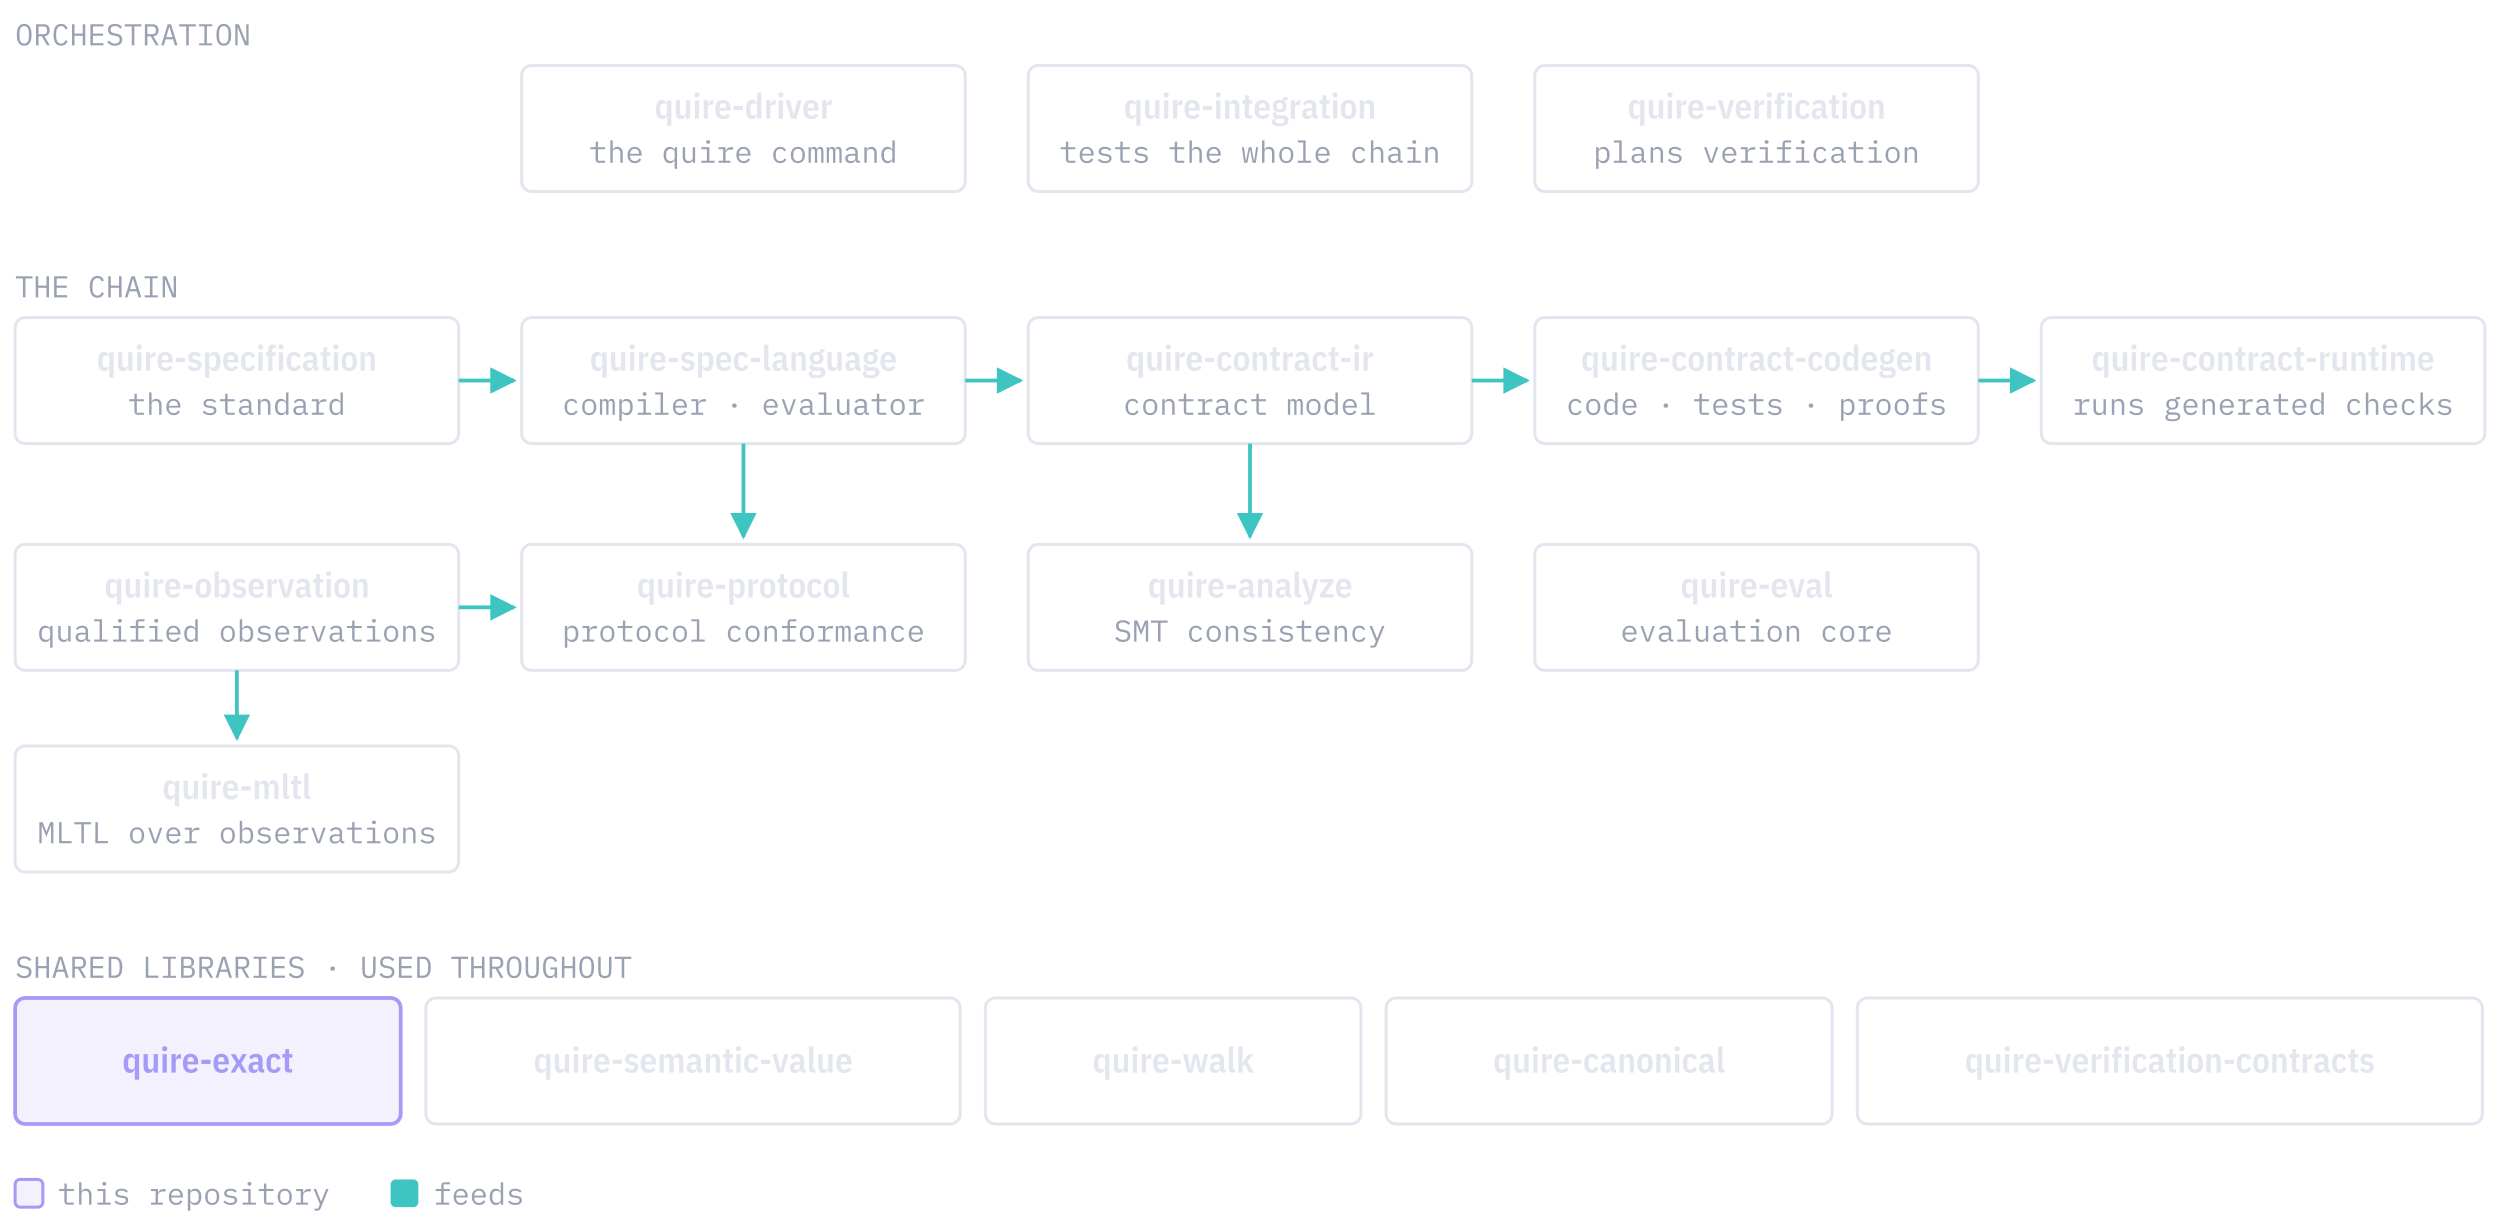
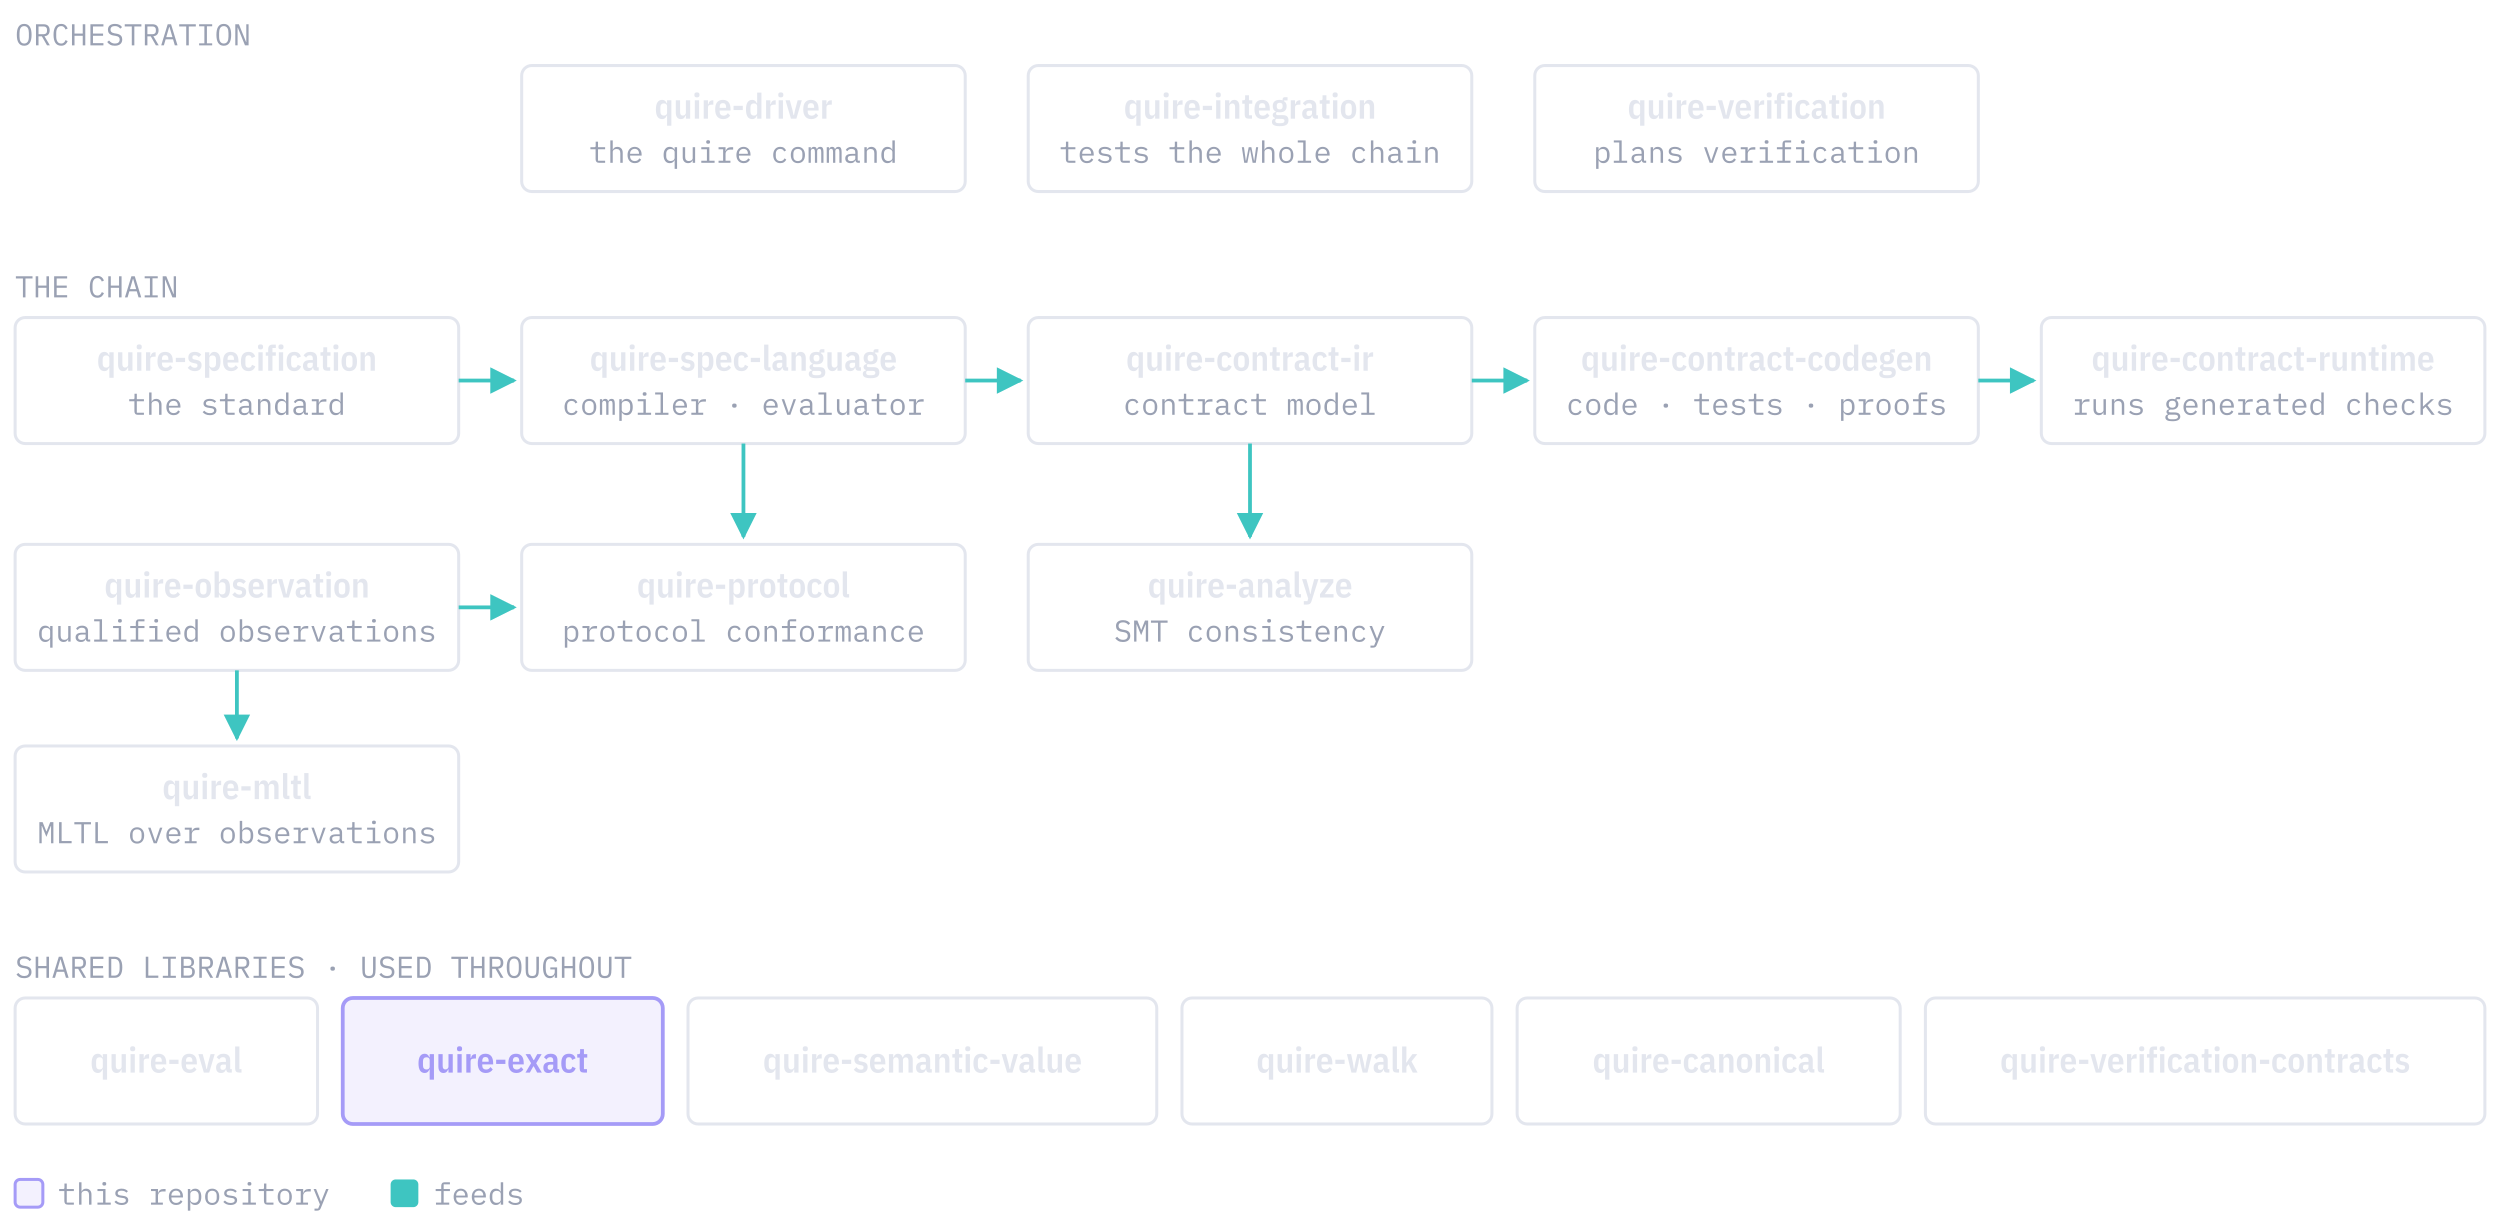
- <svg xmlns="http://www.w3.org/2000/svg" width="992" height="488" viewBox="-6 -6 992 488" role="img" aria-label="The Quire repositories. The main chain runs from the standard, quire-specification, to the compiler, quire-spec-language, then quire-contract-ir, quire-contract-codegen and quire-contract-runtime. quire-spec-language also feeds quire-protocol, and quire-contract-ir feeds quire-analyze. quire-observation feeds quire-protocol and quire-mltl. quire-eval is the evaluation core. Above the chain, quire-driver runs it, quire-integration tests it and quire-verification plans verification. Below it, shared libraries used throughout: quire-exact, quire-semantic-value, quire-walk, quire-canonical and quire-verification-contracts.">
+ <svg xmlns="http://www.w3.org/2000/svg" width="992" height="488" viewBox="-6 -6 992 488" role="img" aria-label="The Quire repositories. The main chain runs from the standard, quire-specification, to the compiler, quire-spec-language, then quire-contract-ir, quire-contract-codegen and quire-contract-runtime. quire-spec-language also feeds quire-protocol, and quire-contract-ir feeds quire-analyze. quire-observation feeds quire-protocol and quire-mltl. Above the chain, quire-driver runs it, quire-integration tests it and quire-verification plans verification. Below it, shared libraries used throughout: quire-eval, quire-exact, quire-semantic-value, quire-walk, quire-canonical and quire-verification-contracts.">
  <defs>
    <path id="mono_A" d="M481 0 422 199H177L118 0H31L245 698H356L570 0ZM304 609H295L197 272H402Z" />
    <path id="mono_B" d="M88 698H325Q415 698 466 649Q517 600 517 518Q517 455 486 419Q456 383 408 368V365Q467 351 505 312Q543 274 543 201Q543 159 529 122Q515 85 490 58Q464 31 430 16Q395 0 355 0H88ZM330 73Q388 73 421 99Q454 125 454 179V220Q454 273 421 300Q388 326 330 326H172V73ZM316 395Q369 395 399 418Q429 442 429 490V529Q429 577 399 601Q369 625 316 625H172V395Z" />
    <path id="mono_C" d="M323 -12Q195 -12 132 81Q70 174 70 349Q70 524 132 617Q195 710 323 710Q371 710 406 697Q441 684 466 662Q491 640 508 612Q525 585 538 557L466 524Q457 547 445 568Q433 588 416 604Q400 619 378 628Q355 637 323 637Q240 637 200 574Q159 511 159 406V292Q159 187 200 124Q240 61 323 61Q355 61 378 70Q400 79 416 94Q433 110 445 130Q457 151 466 174L538 141Q525 112 508 85Q491 58 466 36Q441 14 406 1Q371 -12 323 -12Z" />
    <path id="mono_D" d="M95 698H290Q418 698 481 610Q544 522 544 349Q544 176 481 88Q418 0 290 0H95ZM286 73Q370 73 412 131Q455 189 455 295V403Q455 509 412 567Q370 625 286 625H179V73Z" />
    <path id="mono_E" d="M90 0V698H520V625H174V390H508V317H174V73H520V0Z" />
    <path id="mono_G" d="M444 93H439Q430 73 418 54Q406 35 388 20Q369 6 343 -3Q317 -12 281 -12Q167 -12 112 80Q56 172 56 344Q56 524 117 617Q178 710 305 710Q354 710 390 697Q426 684 452 662Q477 640 494 612Q511 585 522 557L450 524Q441 547 430 568Q418 588 402 604Q385 619 362 628Q339 637 308 637Q224 637 184 574Q145 511 145 406V298Q145 245 153 202Q161 158 180 126Q198 94 228 76Q257 59 300 59Q368 59 406 100Q444 141 444 206V278H297V345H522V0H444Z" />
    <path id="mono_H" d="M436 317H164V0H80V698H164V390H436V698H520V0H436Z" />
    <path id="mono_I" d="M84 0V67H258V631H84V698H516V631H342V67H516V0Z" />
    <path id="mono_L" d="M120 0V698H204V73H535V0Z" />
    <path id="mono_M" d="M455 350V571H447L300 212L153 571H145V350V0H68V698H176L299 390H305L428 698H532V0H455Z" />
    <path id="mono_N" d="M163 588H156V0H80V698H199L437 110H444V698H520V0H401Z" />
    <path id="mono_O" d="M300 -12Q236 -12 190 12Q144 37 114 83Q84 129 70 196Q56 263 56 349Q56 434 70 502Q84 569 114 615Q144 661 190 686Q236 710 300 710Q364 710 410 686Q456 661 486 615Q516 569 530 502Q544 434 544 349Q544 263 530 196Q516 129 486 83Q456 37 410 12Q364 -12 300 -12ZM300 61Q342 61 371 78Q400 94 419 124Q438 154 446 196Q455 239 455 292V406Q455 458 446 501Q438 544 419 574Q400 604 371 620Q342 637 300 637Q258 637 229 620Q200 604 181 574Q162 544 154 501Q145 458 145 406V292Q145 239 154 196Q162 154 181 124Q200 94 229 78Q258 61 300 61Z" />
    <path id="mono_R" d="M174 0H90V698H344Q441 698 492 645Q543 592 543 497Q543 412 499 361Q455 310 371 302L549 0H455L285 298H174ZM342 369Q395 369 424 396Q454 422 454 471V523Q454 572 424 598Q395 625 342 625H174V369Z" />
    <path id="mono_S" d="M298 -12Q204 -12 144 22Q84 57 45 111L106 161Q147 110 192 85Q238 60 301 60Q377 60 417 95Q457 130 457 193Q457 244 428 272Q399 301 327 313L249 326Q198 335 164 353Q129 371 108 396Q87 422 78 452Q69 483 69 516Q69 612 132 661Q195 710 302 710Q386 710 444 682Q501 654 536 603L477 552Q448 590 407 614Q366 638 301 638Q230 638 192 608Q154 578 154 518Q154 471 182 442Q211 412 285 399L360 386Q411 377 446 359Q481 341 502 316Q524 291 533 260Q542 229 542 195Q542 98 478 43Q415 -12 298 -12Z" />
    <path id="mono_T" d="M342 625V0H258V625H25V698H575V625Z" />
    <path id="mono_U" d="M164 698V279Q164 228 167 188Q170 148 183 120Q196 91 224 76Q251 61 300 61Q349 61 376 76Q404 91 417 120Q430 148 433 188Q436 228 436 279V698H520V299Q520 221 512 163Q505 105 482 66Q458 27 414 8Q371 -12 300 -12Q229 -12 186 8Q142 27 118 66Q95 105 88 163Q80 221 80 299V698Z" />
    <path id="mono_a" d="M495 0Q448 0 428 24Q408 48 403 84H398Q381 39 344 14Q306 -12 243 -12Q162 -12 114 30Q66 72 66 145Q66 217 118 256Q171 295 288 295H398V346Q398 403 366 432Q334 460 275 460Q223 460 190 440Q157 419 137 384L83 424Q93 444 110 463Q127 482 152 496Q177 511 209 520Q241 528 280 528Q371 528 424 482Q478 436 478 354V70H550V0ZM257 55Q288 55 314 62Q339 70 358 82Q377 95 388 112Q398 130 398 150V235H288Q216 235 183 215Q150 195 150 157V136Q150 96 178 76Q207 55 257 55Z" />
    <path id="mono_b" d="M95 740H175V432H179Q229 528 338 528Q433 528 486 457Q540 386 540 258Q540 130 486 59Q433 -12 338 -12Q229 -12 179 84H175V0H95ZM307 59Q377 59 416 102Q454 144 454 214V302Q454 372 416 414Q377 457 307 457Q280 457 256 450Q232 443 214 430Q196 416 186 396Q175 377 175 351V165Q175 139 186 120Q196 100 214 86Q232 73 256 66Q280 59 307 59Z" />
    <path id="mono_c" d="M318 -12Q262 -12 218 8Q175 27 145 62Q115 97 100 147Q84 197 84 258Q84 319 100 369Q116 419 146 454Q176 490 219 509Q262 528 317 528Q392 528 439 495Q486 462 508 409L444 375Q430 415 398 437Q365 459 317 459Q282 459 254 448Q227 436 208 415Q189 394 180 365Q170 336 170 302V214Q170 180 180 151Q189 122 208 101Q227 80 255 68Q283 57 319 57Q371 57 405 81Q439 105 459 147L516 108Q493 56 444 22Q396 -12 318 -12Z" />
    <path id="mono_d" d="M425 84H421Q371 -12 262 -12Q167 -12 114 59Q60 130 60 258Q60 386 114 457Q167 528 262 528Q371 528 421 432H425V740H505V0H425ZM293 59Q320 59 344 66Q368 73 386 86Q404 100 414 120Q425 139 425 165V351Q425 377 414 396Q404 416 386 430Q368 443 344 450Q320 457 293 457Q223 457 184 414Q146 372 146 302V214Q146 144 184 102Q223 59 293 59Z" />
    <path id="mono_e" d="M309 -12Q253 -12 208 7Q164 26 132 62Q101 97 84 146Q67 196 67 257Q67 319 84 369Q102 419 133 454Q164 490 208 509Q251 528 304 528Q356 528 398 509Q441 490 471 456Q501 423 517 377Q533 331 533 276V238H151V214Q151 180 162 151Q173 122 194 101Q214 80 244 68Q273 57 309 57Q361 57 399 81Q437 105 457 147L516 107Q493 55 440 22Q386 -12 309 -12ZM304 462Q271 462 243 450Q215 438 194 417Q174 396 162 368Q151 339 151 305V298H447V309Q447 343 436 371Q426 399 408 420Q389 440 362 451Q336 462 304 462Z" />
    <path id="mono_f" d="M83 68H257V448H73V516H257V622Q257 674 284 707Q312 740 371 740H544V672H337V516H544V448H337V68H521V0H83Z" />
    <path id="mono_g" d="M561 -59Q561 -137 496 -174Q431 -212 301 -212Q176 -212 122 -179Q67 -146 67 -84Q67 -42 89 -19Q111 4 151 15V27Q129 38 117 55Q105 72 105 98Q105 138 132 158Q158 178 198 188V192Q150 213 124 254Q97 295 97 350Q97 389 111 422Q125 455 152 478Q178 502 215 515Q252 528 297 528Q355 528 399 507V516Q399 546 413 566Q427 586 461 586H556V516H440V481Q468 457 483 424Q498 391 498 350Q498 311 484 278Q469 245 443 222Q417 198 380 185Q342 172 297 172Q284 172 272 173Q260 174 248 176Q236 174 223 170Q210 165 199 158Q188 150 181 140Q174 130 174 117Q174 94 197 86Q220 79 257 79H371Q471 79 516 42Q561 4 561 -59ZM486 -63Q486 -32 461 -14Q436 5 374 5H195Q143 -16 143 -65Q143 -99 170 -124Q197 -148 260 -148H338Q408 -148 447 -126Q486 -105 486 -63ZM297 234Q357 234 386 262Q414 290 414 336V365Q414 411 386 438Q357 466 297 466Q237 466 209 438Q181 411 181 365V336Q181 290 209 262Q237 234 297 234Z" />
    <path id="mono_h" d="M98 740H178V432H182Q190 451 202 468Q214 486 232 499Q249 512 273 520Q297 528 329 528Q410 528 459 476Q508 425 508 331V0H428V317Q428 388 397 422Q366 457 306 457Q282 457 259 451Q236 445 218 433Q200 421 189 402Q178 383 178 358V0H98Z" />
    <path id="mono_i" d="M332 630Q297 630 283 644Q269 659 269 681V697Q269 719 283 734Q297 748 332 748Q367 748 381 734Q395 719 395 697V681Q395 659 381 644Q367 630 332 630ZM106 68H292V448H106V516H372V68H546V0H106Z" />
    <path id="mono_k" d="M105 740H185V273H189L279 358L451 516H549L335 314L574 0H475L274 268L185 187V0H105Z" />
    <path id="mono_l" d="M80 68H260V672H80V740H340V68H520V0H80Z" />
    <path id="mono_m" d="M54 0V516H128V456H132Q144 486 166 507Q188 528 231 528Q276 528 298 506Q320 483 325 447H328Q342 482 368 505Q394 528 440 528Q503 528 524 484Q546 440 546 358V0H472V345Q472 411 458 436Q445 462 409 462Q377 462 357 442Q337 421 337 379V0H263V345Q263 411 250 436Q236 462 201 462Q169 462 148 442Q128 421 128 379V0Z" />
    <path id="mono_n" d="M98 0V516H178V432H182Q190 451 202 468Q214 486 232 499Q249 512 273 520Q297 528 329 528Q410 528 459 476Q508 425 508 331V0H428V317Q428 388 397 422Q366 457 306 457Q282 457 259 451Q236 445 218 433Q200 421 189 402Q178 383 178 358V0Z" />
    <path id="mono_o" d="M300 -12Q246 -12 202 7Q159 26 128 62Q98 97 82 146Q66 196 66 258Q66 319 82 369Q98 419 128 454Q159 490 202 509Q246 528 300 528Q354 528 398 509Q441 490 472 454Q502 419 518 369Q534 319 534 258Q534 196 518 146Q502 97 472 62Q441 26 398 7Q354 -12 300 -12ZM300 57Q367 57 408 97Q449 137 449 221V295Q449 379 408 419Q367 459 300 459Q233 459 192 419Q151 379 151 295V221Q151 137 192 97Q233 57 300 57Z" />
    <path id="mono_p" d="M95 516H175V432H179Q229 528 338 528Q433 528 486 457Q540 386 540 258Q540 130 486 59Q433 -12 338 -12Q229 -12 179 84H175V-200H95ZM307 59Q377 59 416 102Q454 144 454 214V302Q454 372 416 414Q377 457 307 457Q280 457 256 450Q232 443 214 430Q196 416 186 396Q175 377 175 351V165Q175 139 186 120Q196 100 214 86Q232 73 256 66Q280 59 307 59Z" />
    <path id="mono_periodcentered" d="M300 235Q259 235 242 252Q226 269 226 295V313Q226 339 242 356Q259 373 300 373Q341 373 358 356Q374 339 374 313V295Q374 269 358 252Q341 235 300 235Z" />
    <path id="mono_q" d="M425 84H421Q371 -12 262 -12Q167 -12 114 59Q60 130 60 258Q60 386 114 457Q167 528 262 528Q371 528 421 432H425V516H505V-200H425ZM293 59Q320 59 344 66Q368 73 386 86Q404 100 414 120Q425 139 425 165V351Q425 377 414 396Q404 416 386 430Q368 443 344 450Q320 457 293 457Q223 457 184 414Q146 372 146 302V214Q146 144 184 102Q223 59 293 59Z" />
    <path id="mono_r" d="M77 68H228V448H77V516H308V386H313Q329 447 374 482Q418 516 487 516H559V436H462Q393 436 350 396Q308 356 308 291V68H469V0H77Z" />
    <path id="mono_s" d="M306 -12Q225 -12 166 16Q108 43 67 89L121 136Q158 97 202 76Q246 55 308 55Q368 55 406 76Q445 98 445 144Q445 164 438 178Q430 191 417 199Q404 207 388 212Q372 216 354 219L273 231Q246 235 214 242Q183 249 157 264Q131 280 114 306Q96 332 96 374Q96 413 112 442Q127 470 155 490Q183 509 221 518Q259 528 304 528Q374 528 426 506Q477 484 514 445L462 396Q453 407 440 418Q426 430 406 440Q387 449 361 455Q335 461 301 461Q240 461 208 440Q175 419 175 379Q175 359 182 346Q190 332 203 324Q216 316 232 312Q249 307 266 304L347 292Q375 288 406 281Q437 274 463 258Q489 243 506 217Q524 191 524 149Q524 72 464 30Q405 -12 306 -12Z" />
    <path id="mono_t" d="M325 0Q266 0 238 33Q211 66 211 118V448H39V516H167Q193 516 204 526Q214 537 214 563V698H291V516H526V448H291V68H526V0Z" />
    <path id="mono_u" d="M422 84H418Q410 65 398 48Q386 30 368 17Q351 4 327 -4Q303 -12 271 -12Q190 -12 141 40Q92 91 92 185V516H172V199Q172 128 203 94Q234 59 294 59Q318 59 341 65Q364 71 382 83Q400 95 411 114Q422 132 422 158V516H502V0H422Z" />
    <path id="mono_v" d="M249 0 64 516H145L219 300L299 67H303L383 300L457 516H536L351 0Z" />
    <path id="mono_w" d="M30 516H101L160 70H169L257 516H345L433 70H442L501 516H570L491 0H387L305 432H297L213 0H109Z" />
    <path id="mono_y" d="M467 516H547L291 -113Q282 -135 271 -152Q260 -168 245 -178Q230 -189 209 -194Q188 -200 159 -200H83V-132H203L261 10L53 516H135L222 300L299 104H303L380 300Z" />
    <path id="title_a" d="M406 0Q325 0 321 89H309Q299 41 264 14Q229 -12 177 -12Q105 -12 69 28Q33 68 33 140Q33 222 84 262Q135 302 231 302H312V347Q312 393 292 415Q273 437 228 437Q191 437 166 420Q141 402 122 370L51 434Q80 479 124 506Q169 534 238 534Q433 534 433 350V97H479V0ZM223 77Q260 77 286 98Q312 120 312 158V227H239Q155 227 155 162V140Q155 107 173 92Q191 77 223 77Z" />
    <path id="title_b" d="M66 740H187V436H201Q212 480 246 507Q279 534 324 534Q416 534 460 464Q504 395 504 261Q504 127 460 58Q416 -12 324 -12Q279 -12 246 15Q212 42 201 86H187V0H66ZM278 88Q325 88 351 117Q377 146 377 199V323Q377 376 351 405Q325 434 278 434Q237 434 212 414Q187 393 187 356V166Q187 129 212 108Q237 88 278 88Z" />
    <path id="title_c" d="M251 -12Q145 -12 90 54Q34 120 34 261Q34 402 90 468Q145 534 251 534Q328 534 374 499Q419 464 439 403L340 359Q332 397 312 416Q291 436 251 436Q161 436 161 328V194Q161 86 251 86Q293 86 315 106Q337 126 348 168L442 123Q396 -12 251 -12Z" />
    <path id="title_d" d="M357 86H343Q332 42 298 15Q265 -12 220 -12Q128 -12 84 58Q40 127 40 261Q40 395 84 464Q128 534 220 534Q265 534 298 507Q332 480 343 436H357V740H478V0H357ZM266 88Q307 88 332 108Q357 129 357 166V356Q357 393 332 414Q307 434 266 434Q219 434 193 405Q167 376 167 323V199Q167 146 193 117Q219 88 266 88Z" />
    <path id="title_e" d="M263 -12Q212 -12 170 4Q127 21 97 54Q67 88 50 140Q34 191 34 261Q34 402 90 468Q147 534 252 534Q357 534 414 468Q470 402 470 261V232H161V198Q161 146 190 116Q219 86 270 86Q313 86 342 104Q372 123 393 158L459 89Q430 43 381 16Q332 -12 263 -12ZM252 441Q161 441 161 333V307H343V333Q343 441 252 441Z" />
    <path id="title_f" d="M91 425H22V522H91V603Q91 674 122 707Q154 740 220 740H308V643H212V522H308V425H212V0H91Z" />
    <path id="title_g" d="M493 -46Q493 -87 480 -118Q468 -149 439 -170Q410 -191 362 -202Q314 -212 244 -212Q182 -212 140 -204Q98 -195 72 -179Q46 -163 35 -140Q24 -117 24 -88Q24 -48 46 -25Q68 -2 109 4V23Q77 31 62 53Q46 75 46 107Q46 139 68 160Q90 182 132 190V203Q47 245 47 357Q47 442 95 488Q143 534 244 534Q289 534 326 520V539Q326 610 394 610H467V516H366V496Q403 478 422 442Q441 407 441 357Q441 272 394 226Q346 181 244 181Q203 181 168 189Q154 183 147 170Q140 157 140 141Q140 121 153 111Q166 101 196 101H329Q418 101 456 63Q493 25 493 -46ZM380 -60Q380 -33 362 -19Q344 -5 302 -5H141Q119 -24 119 -61Q119 -93 140 -110Q162 -127 216 -127H275Q332 -127 356 -110Q380 -94 380 -60ZM244 264Q327 264 327 346V369Q327 451 244 451Q161 451 161 369V346Q161 264 244 264Z" />
    <path id="title_hyphen" d="M50 245V365H312V245Z" />
    <path id="title_i" d="M126 604Q88 604 71 620Q54 637 54 665V685Q54 713 71 730Q88 746 126 746Q164 746 181 730Q198 713 198 685V665Q198 637 181 620Q164 604 126 604ZM66 522H187V0H66Z" />
    <path id="title_k" d="M66 740H187V395L179 287H193L254 383L358 522H495L332 317L504 0H368L248 239L187 163V0H66Z" />
    <path id="title_l" d="M184 0Q121 0 94 28Q66 56 66 116V740H187V97H247V0Z" />
    <path id="title_m" d="M66 0V522H187V435H201Q232 534 324 534Q422 534 451 431H463Q480 484 516 509Q551 534 602 534Q668 534 705 486Q742 439 742 351V0H621V330Q621 432 548 432Q513 432 488 410Q464 389 464 350V0H343V330Q343 384 325 408Q307 432 271 432Q236 432 212 410Q187 389 187 350V0Z" />
    <path id="title_n" d="M66 0V522H187V435H201Q232 534 326 534Q396 534 434 486Q472 439 472 351V0H351V330Q351 432 275 432Q238 432 212 410Q187 389 187 350V0Z" />
    <path id="title_o" d="M253 -12Q149 -12 92 54Q34 120 34 261Q34 402 92 468Q149 534 253 534Q357 534 414 468Q472 402 472 261Q472 120 414 54Q357 -12 253 -12ZM253 86Q345 86 345 194V328Q345 436 253 436Q161 436 161 328V194Q161 86 253 86Z" />
    <path id="title_p" d="M66 522H187V436H201Q212 480 246 507Q279 534 324 534Q416 534 460 464Q504 395 504 261Q504 127 460 58Q416 -12 324 -12Q279 -12 246 15Q212 42 201 86H187V-200H66ZM278 88Q325 88 351 117Q377 146 377 199V323Q377 376 351 405Q325 434 278 434Q237 434 212 414Q187 393 187 356V166Q187 129 212 108Q237 88 278 88Z" />
    <path id="title_q" d="M357 86H343Q332 42 298 15Q265 -12 220 -12Q128 -12 84 58Q40 127 40 261Q40 395 84 464Q128 534 220 534Q265 534 298 507Q332 480 343 436H357V522H478V-200H357ZM266 88Q307 88 332 108Q357 129 357 166V356Q357 393 332 414Q307 434 266 434Q219 434 193 405Q167 376 167 323V199Q167 146 193 117Q219 88 266 88Z" />
    <path id="title_r" d="M66 0V522H187V415H201Q210 467 238 494Q267 522 313 522H339V398H299Q242 398 214 380Q187 362 187 317V0Z" />
    <path id="title_s" d="M224 -12Q159 -12 110 12Q61 35 24 82L98 154Q123 119 154 101Q185 83 226 83Q302 83 302 147Q302 172 290 186Q277 201 247 206L198 215Q116 230 79 266Q42 302 42 371Q42 453 90 494Q138 534 226 534Q287 534 332 514Q376 494 409 455L338 384Q318 409 290 424Q261 439 226 439Q156 439 156 376Q156 350 170 336Q184 323 214 318L264 309Q346 294 382 258Q417 223 417 159Q417 78 367 33Q317 -12 224 -12Z" />
    <path id="title_t" d="M210 0Q147 0 119 28Q91 56 91 117V425H22V522H58Q84 522 94 534Q103 546 103 572V664H212V522H306V425H212V97H298V0Z" />
    <path id="title_u" d="M346 88H332Q302 -12 205 -12Q135 -12 98 36Q60 83 60 172V522H181V192Q181 89 257 89Q294 89 320 111Q346 133 346 172V522H467V0H346Z" />
    <path id="title_v" d="M162 0 8 522H130L205 244L234 103H248L277 244L352 522H469L315 0Z" />
    <path id="title_w" d="M16 522H135L186 278L211 110H223L253 278L311 522H433L492 278L522 110H534L559 278L612 522H724L597 0H461L400 254L377 409H364L340 254L279 0H143Z" />
    <path id="title_x" d="M15 0 173 267 17 522H149L242 354H255L348 522H472L318 264L478 0H345L249 176H236L138 0Z" />
    <path id="title_y" d="M353 522H474L275 -109Q258 -162 227 -181Q196 -200 140 -200H58V-103H161L182 -29L8 522H131L209 240L237 103H249L277 241Z" />
    <path id="title_z" d="M34 0V95L275 425H42V522H412V428L170 97H418V0Z" />
    <marker id="ah-model" viewBox="0 0 10 10" refX="9" refY="5" markerWidth="7" markerHeight="7" orient="auto-start-reverse">
      <path d="M0,0 L10,5 L0,10 z" fill="#3ec5c1" />
    </marker>
  </defs>
  <rect x="201" y="20" width="176" height="50" rx="4" stroke="#e3e6ee" stroke-width="1.2" fill="none" />
  <g fill="#e3e6ee" transform="translate(253.7,41.1) scale(0.014,-0.014)">
    <use href="#title_q" x="0" />
    <use href="#title_u" x="544" />
    <use href="#title_i" x="1077" />
    <use href="#title_r" x="1329" />
    <use href="#title_e" x="1686" />
    <use href="#title_hyphen" x="2191" />
    <use href="#title_d" x="2553" />
    <use href="#title_r" x="3097" />
    <use href="#title_i" x="3454" />
    <use href="#title_v" x="3706" />
    <use href="#title_e" x="4182" />
    <use href="#title_r" x="4687" />
  </g>
  <g fill="#9aa1b3" transform="translate(227.8,58.6) scale(0.012,-0.012)">
    <use href="#mono_t" x="0" />
    <use href="#mono_h" x="600" />
    <use href="#mono_e" x="1200" />
    <use href="#mono_q" x="2400" />
    <use href="#mono_u" x="3000" />
    <use href="#mono_i" x="3600" />
    <use href="#mono_r" x="4200" />
    <use href="#mono_e" x="4800" />
    <use href="#mono_c" x="6000" />
    <use href="#mono_o" x="6600" />
    <use href="#mono_m" x="7200" />
    <use href="#mono_m" x="7800" />
    <use href="#mono_a" x="8400" />
    <use href="#mono_n" x="9000" />
    <use href="#mono_d" x="9600" />
  </g>
  <rect x="402" y="20" width="176" height="50" rx="4" stroke="#e3e6ee" stroke-width="1.2" fill="none" />
  <g fill="#e3e6ee" transform="translate(439.9,41.1) scale(0.014,-0.014)">
    <use href="#title_q" x="0" />
    <use href="#title_u" x="544" />
    <use href="#title_i" x="1077" />
    <use href="#title_r" x="1329" />
    <use href="#title_e" x="1686" />
    <use href="#title_hyphen" x="2191" />
    <use href="#title_i" x="2553" />
    <use href="#title_n" x="2805" />
    <use href="#title_t" x="3337" />
    <use href="#title_e" x="3671" />
    <use href="#title_g" x="4176" />
    <use href="#title_r" x="4668" />
    <use href="#title_a" x="5025" />
    <use href="#title_t" x="5532" />
    <use href="#title_i" x="5866" />
    <use href="#title_o" x="6118" />
    <use href="#title_n" x="6624" />
  </g>
  <g fill="#9aa1b3" transform="translate(414.4,58.6) scale(0.012,-0.012)">
    <use href="#mono_t" x="0" />
    <use href="#mono_e" x="600" />
    <use href="#mono_s" x="1200" />
    <use href="#mono_t" x="1800" />
    <use href="#mono_s" x="2400" />
    <use href="#mono_t" x="3600" />
    <use href="#mono_h" x="4200" />
    <use href="#mono_e" x="4800" />
    <use href="#mono_w" x="6000" />
    <use href="#mono_h" x="6600" />
    <use href="#mono_o" x="7200" />
    <use href="#mono_l" x="7800" />
    <use href="#mono_e" x="8400" />
    <use href="#mono_c" x="9600" />
    <use href="#mono_h" x="10200" />
    <use href="#mono_a" x="10800" />
    <use href="#mono_i" x="11400" />
    <use href="#mono_n" x="12000" />
  </g>
  <rect x="603" y="20" width="176" height="50" rx="4" stroke="#e3e6ee" stroke-width="1.2" fill="none" />
  <g fill="#e3e6ee" transform="translate(639.8,41.1) scale(0.014,-0.014)">
    <use href="#title_q" x="0" />
    <use href="#title_u" x="544" />
    <use href="#title_i" x="1077" />
    <use href="#title_r" x="1329" />
    <use href="#title_e" x="1686" />
    <use href="#title_hyphen" x="2191" />
    <use href="#title_v" x="2553" />
    <use href="#title_e" x="3029" />
    <use href="#title_r" x="3534" />
    <use href="#title_i" x="3891" />
    <use href="#title_f" x="4143" />
    <use href="#title_i" x="4471" />
    <use href="#title_c" x="4723" />
    <use href="#title_a" x="5187" />
    <use href="#title_t" x="5694" />
    <use href="#title_i" x="6028" />
    <use href="#title_o" x="6280" />
    <use href="#title_n" x="6786" />
  </g>
  <g fill="#9aa1b3" transform="translate(626.2,58.6) scale(0.012,-0.012)">
    <use href="#mono_p" x="0" />
    <use href="#mono_l" x="600" />
    <use href="#mono_a" x="1200" />
    <use href="#mono_n" x="1800" />
    <use href="#mono_s" x="2400" />
    <use href="#mono_v" x="3600" />
    <use href="#mono_e" x="4200" />
    <use href="#mono_r" x="4800" />
    <use href="#mono_i" x="5400" />
    <use href="#mono_f" x="6000" />
    <use href="#mono_i" x="6600" />
    <use href="#mono_c" x="7200" />
    <use href="#mono_a" x="7800" />
    <use href="#mono_t" x="8400" />
    <use href="#mono_i" x="9000" />
    <use href="#mono_o" x="9600" />
    <use href="#mono_n" x="10200" />
  </g>
  <rect x="0" y="120" width="176" height="50" rx="4" stroke="#e3e6ee" stroke-width="1.2" fill="none" />
  <g fill="#e3e6ee" transform="translate(32.4,141.1) scale(0.014,-0.014)">
    <use href="#title_q" x="0" />
    <use href="#title_u" x="544" />
    <use href="#title_i" x="1077" />
    <use href="#title_r" x="1329" />
    <use href="#title_e" x="1686" />
    <use href="#title_hyphen" x="2191" />
    <use href="#title_s" x="2553" />
    <use href="#title_p" x="3002" />
    <use href="#title_e" x="3546" />
    <use href="#title_c" x="4051" />
    <use href="#title_i" x="4515" />
    <use href="#title_f" x="4767" />
    <use href="#title_i" x="5095" />
    <use href="#title_c" x="5347" />
    <use href="#title_a" x="5811" />
    <use href="#title_t" x="6318" />
    <use href="#title_i" x="6652" />
    <use href="#title_o" x="6904" />
    <use href="#title_n" x="7410" />
  </g>
  <g fill="#9aa1b3" transform="translate(44.8,158.6) scale(0.012,-0.012)">
    <use href="#mono_t" x="0" />
    <use href="#mono_h" x="600" />
    <use href="#mono_e" x="1200" />
    <use href="#mono_s" x="2400" />
    <use href="#mono_t" x="3000" />
    <use href="#mono_a" x="3600" />
    <use href="#mono_n" x="4200" />
    <use href="#mono_d" x="4800" />
    <use href="#mono_a" x="5400" />
    <use href="#mono_r" x="6000" />
    <use href="#mono_d" x="6600" />
  </g>
  <rect x="201" y="120" width="176" height="50" rx="4" stroke="#e3e6ee" stroke-width="1.2" fill="none" />
  <g fill="#e3e6ee" transform="translate(228,141.1) scale(0.014,-0.014)">
    <use href="#title_q" x="0" />
    <use href="#title_u" x="544" />
    <use href="#title_i" x="1077" />
    <use href="#title_r" x="1329" />
    <use href="#title_e" x="1686" />
    <use href="#title_hyphen" x="2191" />
    <use href="#title_s" x="2553" />
    <use href="#title_p" x="3002" />
    <use href="#title_e" x="3546" />
    <use href="#title_c" x="4051" />
    <use href="#title_hyphen" x="4515" />
    <use href="#title_l" x="4877" />
    <use href="#title_a" x="5145" />
    <use href="#title_n" x="5652" />
    <use href="#title_g" x="6184" />
    <use href="#title_u" x="6676" />
    <use href="#title_a" x="7209" />
    <use href="#title_g" x="7716" />
    <use href="#title_e" x="8208" />
  </g>
  <g fill="#9aa1b3" transform="translate(217,158.6) scale(0.012,-0.012)">
    <use href="#mono_c" x="0" />
    <use href="#mono_o" x="600" />
    <use href="#mono_m" x="1200" />
    <use href="#mono_p" x="1800" />
    <use href="#mono_i" x="2400" />
    <use href="#mono_l" x="3000" />
    <use href="#mono_e" x="3600" />
    <use href="#mono_r" x="4200" />
    <use href="#mono_periodcentered" x="5400" />
    <use href="#mono_e" x="6600" />
    <use href="#mono_v" x="7200" />
    <use href="#mono_a" x="7800" />
    <use href="#mono_l" x="8400" />
    <use href="#mono_u" x="9000" />
    <use href="#mono_a" x="9600" />
    <use href="#mono_t" x="10200" />
    <use href="#mono_o" x="10800" />
    <use href="#mono_r" x="11400" />
  </g>
  <rect x="402" y="120" width="176" height="50" rx="4" stroke="#e3e6ee" stroke-width="1.2" fill="none" />
  <g fill="#e3e6ee" transform="translate(440.8,141.1) scale(0.014,-0.014)">
    <use href="#title_q" x="0" />
    <use href="#title_u" x="544" />
    <use href="#title_i" x="1077" />
    <use href="#title_r" x="1329" />
    <use href="#title_e" x="1686" />
    <use href="#title_hyphen" x="2191" />
    <use href="#title_c" x="2553" />
    <use href="#title_o" x="3017" />
    <use href="#title_n" x="3523" />
    <use href="#title_t" x="4055" />
    <use href="#title_r" x="4389" />
    <use href="#title_a" x="4746" />
    <use href="#title_c" x="5253" />
    <use href="#title_t" x="5717" />
    <use href="#title_hyphen" x="6051" />
    <use href="#title_i" x="6413" />
    <use href="#title_r" x="6665" />
  </g>
  <g fill="#9aa1b3" transform="translate(439.6,158.6) scale(0.012,-0.012)">
    <use href="#mono_c" x="0" />
    <use href="#mono_o" x="600" />
    <use href="#mono_n" x="1200" />
    <use href="#mono_t" x="1800" />
    <use href="#mono_r" x="2400" />
    <use href="#mono_a" x="3000" />
    <use href="#mono_c" x="3600" />
    <use href="#mono_t" x="4200" />
    <use href="#mono_m" x="5400" />
    <use href="#mono_o" x="6000" />
    <use href="#mono_d" x="6600" />
    <use href="#mono_e" x="7200" />
    <use href="#mono_l" x="7800" />
  </g>
  <rect x="603" y="120" width="176" height="50" rx="4" stroke="#e3e6ee" stroke-width="1.2" fill="none" />
  <g fill="#e3e6ee" transform="translate(621.3,141.1) scale(0.014,-0.014)">
    <use href="#title_q" x="0" />
    <use href="#title_u" x="544" />
    <use href="#title_i" x="1077" />
    <use href="#title_r" x="1329" />
    <use href="#title_e" x="1686" />
    <use href="#title_hyphen" x="2191" />
    <use href="#title_c" x="2553" />
    <use href="#title_o" x="3017" />
    <use href="#title_n" x="3523" />
    <use href="#title_t" x="4055" />
    <use href="#title_r" x="4389" />
    <use href="#title_a" x="4746" />
    <use href="#title_c" x="5253" />
    <use href="#title_t" x="5717" />
    <use href="#title_hyphen" x="6051" />
    <use href="#title_c" x="6413" />
    <use href="#title_o" x="6877" />
    <use href="#title_d" x="7383" />
    <use href="#title_e" x="7927" />
    <use href="#title_g" x="8432" />
    <use href="#title_e" x="8924" />
    <use href="#title_n" x="9429" />
  </g>
  <g fill="#9aa1b3" transform="translate(615.4,158.6) scale(0.012,-0.012)">
    <use href="#mono_c" x="0" />
    <use href="#mono_o" x="600" />
    <use href="#mono_d" x="1200" />
    <use href="#mono_e" x="1800" />
    <use href="#mono_periodcentered" x="3000" />
    <use href="#mono_t" x="4200" />
    <use href="#mono_e" x="4800" />
    <use href="#mono_s" x="5400" />
    <use href="#mono_t" x="6000" />
    <use href="#mono_s" x="6600" />
    <use href="#mono_periodcentered" x="7800" />
    <use href="#mono_p" x="9000" />
    <use href="#mono_r" x="9600" />
    <use href="#mono_o" x="10200" />
    <use href="#mono_o" x="10800" />
    <use href="#mono_f" x="11400" />
    <use href="#mono_s" x="12000" />
  </g>
  <rect x="804" y="120" width="176" height="50" rx="4" stroke="#e3e6ee" stroke-width="1.2" fill="none" />
  <g fill="#e3e6ee" transform="translate(823.9,141.1) scale(0.014,-0.014)">
    <use href="#title_q" x="0" />
    <use href="#title_u" x="544" />
    <use href="#title_i" x="1077" />
    <use href="#title_r" x="1329" />
    <use href="#title_e" x="1686" />
    <use href="#title_hyphen" x="2191" />
    <use href="#title_c" x="2553" />
    <use href="#title_o" x="3017" />
    <use href="#title_n" x="3523" />
    <use href="#title_t" x="4055" />
    <use href="#title_r" x="4389" />
    <use href="#title_a" x="4746" />
    <use href="#title_c" x="5253" />
    <use href="#title_t" x="5717" />
    <use href="#title_hyphen" x="6051" />
    <use href="#title_r" x="6413" />
    <use href="#title_u" x="6770" />
    <use href="#title_n" x="7303" />
    <use href="#title_t" x="7835" />
    <use href="#title_i" x="8169" />
    <use href="#title_m" x="8421" />
    <use href="#title_e" x="9223" />
  </g>
  <g fill="#9aa1b3" transform="translate(816.4,158.6) scale(0.012,-0.012)">
    <use href="#mono_r" x="0" />
    <use href="#mono_u" x="600" />
    <use href="#mono_n" x="1200" />
    <use href="#mono_s" x="1800" />
    <use href="#mono_g" x="3000" />
    <use href="#mono_e" x="3600" />
    <use href="#mono_n" x="4200" />
    <use href="#mono_e" x="4800" />
    <use href="#mono_r" x="5400" />
    <use href="#mono_a" x="6000" />
    <use href="#mono_t" x="6600" />
    <use href="#mono_e" x="7200" />
    <use href="#mono_d" x="7800" />
    <use href="#mono_c" x="9000" />
    <use href="#mono_h" x="9600" />
    <use href="#mono_e" x="10200" />
    <use href="#mono_c" x="10800" />
    <use href="#mono_k" x="11400" />
    <use href="#mono_s" x="12000" />
  </g>
  <rect x="0" y="210" width="176" height="50" rx="4" stroke="#e3e6ee" stroke-width="1.2" fill="none" />
  <g fill="#e3e6ee" transform="translate(35.4,231.1) scale(0.014,-0.014)">
    <use href="#title_q" x="0" />
    <use href="#title_u" x="544" />
    <use href="#title_i" x="1077" />
    <use href="#title_r" x="1329" />
    <use href="#title_e" x="1686" />
    <use href="#title_hyphen" x="2191" />
    <use href="#title_o" x="2553" />
    <use href="#title_b" x="3059" />
    <use href="#title_s" x="3603" />
    <use href="#title_e" x="4052" />
    <use href="#title_r" x="4557" />
    <use href="#title_v" x="4914" />
    <use href="#title_a" x="5390" />
    <use href="#title_t" x="5897" />
    <use href="#title_i" x="6231" />
    <use href="#title_o" x="6483" />
    <use href="#title_n" x="6989" />
  </g>
  <g fill="#9aa1b3" transform="translate(8.8,248.6) scale(0.012,-0.012)">
    <use href="#mono_q" x="0" />
    <use href="#mono_u" x="600" />
    <use href="#mono_a" x="1200" />
    <use href="#mono_l" x="1800" />
    <use href="#mono_i" x="2400" />
    <use href="#mono_f" x="3000" />
    <use href="#mono_i" x="3600" />
    <use href="#mono_e" x="4200" />
    <use href="#mono_d" x="4800" />
    <use href="#mono_o" x="6000" />
    <use href="#mono_b" x="6600" />
    <use href="#mono_s" x="7200" />
    <use href="#mono_e" x="7800" />
    <use href="#mono_r" x="8400" />
    <use href="#mono_v" x="9000" />
    <use href="#mono_a" x="9600" />
    <use href="#mono_t" x="10200" />
    <use href="#mono_i" x="10800" />
    <use href="#mono_o" x="11400" />
    <use href="#mono_n" x="12000" />
    <use href="#mono_s" x="12600" />
  </g>
  <rect x="201" y="210" width="176" height="50" rx="4" stroke="#e3e6ee" stroke-width="1.2" fill="none" />
  <g fill="#e3e6ee" transform="translate(246.7,231.1) scale(0.014,-0.014)">
    <use href="#title_q" x="0" />
    <use href="#title_u" x="544" />
    <use href="#title_i" x="1077" />
    <use href="#title_r" x="1329" />
    <use href="#title_e" x="1686" />
    <use href="#title_hyphen" x="2191" />
    <use href="#title_p" x="2553" />
    <use href="#title_r" x="3097" />
    <use href="#title_o" x="3454" />
    <use href="#title_t" x="3960" />
    <use href="#title_o" x="4294" />
    <use href="#title_c" x="4800" />
    <use href="#title_o" x="5264" />
    <use href="#title_l" x="5770" />
  </g>
  <g fill="#9aa1b3" transform="translate(217,248.6) scale(0.012,-0.012)">
    <use href="#mono_p" x="0" />
    <use href="#mono_r" x="600" />
    <use href="#mono_o" x="1200" />
    <use href="#mono_t" x="1800" />
    <use href="#mono_o" x="2400" />
    <use href="#mono_c" x="3000" />
    <use href="#mono_o" x="3600" />
    <use href="#mono_l" x="4200" />
    <use href="#mono_c" x="5400" />
    <use href="#mono_o" x="6000" />
    <use href="#mono_n" x="6600" />
    <use href="#mono_f" x="7200" />
    <use href="#mono_o" x="7800" />
    <use href="#mono_r" x="8400" />
    <use href="#mono_m" x="9000" />
    <use href="#mono_a" x="9600" />
    <use href="#mono_n" x="10200" />
    <use href="#mono_c" x="10800" />
    <use href="#mono_e" x="11400" />
  </g>
-   <rect x="603" y="210" width="176" height="50" rx="4" stroke="#e3e6ee" stroke-width="1.2" fill="none" />
-   <g fill="#e3e6ee" transform="translate(660.8,231.1) scale(0.014,-0.014)">
-     <use href="#title_q" x="0" />
-     <use href="#title_u" x="544" />
-     <use href="#title_i" x="1077" />
-     <use href="#title_r" x="1329" />
-     <use href="#title_e" x="1686" />
-     <use href="#title_hyphen" x="2191" />
-     <use href="#title_e" x="2553" />
-     <use href="#title_v" x="3058" />
-     <use href="#title_a" x="3534" />
-     <use href="#title_l" x="4041" />
-   </g>
-   <g fill="#9aa1b3" transform="translate(637,248.6) scale(0.012,-0.012)">
-     <use href="#mono_e" x="0" />
-     <use href="#mono_v" x="600" />
-     <use href="#mono_a" x="1200" />
-     <use href="#mono_l" x="1800" />
-     <use href="#mono_u" x="2400" />
-     <use href="#mono_a" x="3000" />
-     <use href="#mono_t" x="3600" />
-     <use href="#mono_i" x="4200" />
-     <use href="#mono_o" x="4800" />
-     <use href="#mono_n" x="5400" />
-     <use href="#mono_c" x="6600" />
-     <use href="#mono_o" x="7200" />
-     <use href="#mono_r" x="7800" />
-     <use href="#mono_e" x="8400" />
-   </g>
  <rect x="402" y="210" width="176" height="50" rx="4" stroke="#e3e6ee" stroke-width="1.2" fill="none" />
  <g fill="#e3e6ee" transform="translate(449.4,231.1) scale(0.014,-0.014)">
    <use href="#title_q" x="0" />
    <use href="#title_u" x="544" />
    <use href="#title_i" x="1077" />
    <use href="#title_r" x="1329" />
    <use href="#title_e" x="1686" />
    <use href="#title_hyphen" x="2191" />
    <use href="#title_a" x="2553" />
    <use href="#title_n" x="3060" />
    <use href="#title_a" x="3592" />
    <use href="#title_l" x="4099" />
    <use href="#title_y" x="4367" />
    <use href="#title_z" x="4850" />
    <use href="#title_e" x="5302" />
  </g>
  <g fill="#9aa1b3" transform="translate(436,248.6) scale(0.012,-0.012)">
    <use href="#mono_S" x="0" />
    <use href="#mono_M" x="600" />
    <use href="#mono_T" x="1200" />
    <use href="#mono_c" x="2400" />
    <use href="#mono_o" x="3000" />
    <use href="#mono_n" x="3600" />
    <use href="#mono_s" x="4200" />
    <use href="#mono_i" x="4800" />
    <use href="#mono_s" x="5400" />
    <use href="#mono_t" x="6000" />
    <use href="#mono_e" x="6600" />
    <use href="#mono_n" x="7200" />
    <use href="#mono_c" x="7800" />
    <use href="#mono_y" x="8400" />
  </g>
  <rect x="0" y="290" width="176" height="50" rx="4" stroke="#e3e6ee" stroke-width="1.2" fill="none" />
  <g fill="#e3e6ee" transform="translate(58.4,311.1) scale(0.014,-0.014)">
    <use href="#title_q" x="0" />
    <use href="#title_u" x="544" />
    <use href="#title_i" x="1077" />
    <use href="#title_r" x="1329" />
    <use href="#title_e" x="1686" />
    <use href="#title_hyphen" x="2191" />
    <use href="#title_m" x="2553" />
    <use href="#title_l" x="3355" />
    <use href="#title_t" x="3623" />
    <use href="#title_l" x="3957" />
  </g>
  <g fill="#9aa1b3" transform="translate(8.8,328.6) scale(0.012,-0.012)">
    <use href="#mono_M" x="0" />
    <use href="#mono_L" x="600" />
    <use href="#mono_T" x="1200" />
    <use href="#mono_L" x="1800" />
    <use href="#mono_o" x="3000" />
    <use href="#mono_v" x="3600" />
    <use href="#mono_e" x="4200" />
    <use href="#mono_r" x="4800" />
    <use href="#mono_o" x="6000" />
    <use href="#mono_b" x="6600" />
    <use href="#mono_s" x="7200" />
    <use href="#mono_e" x="7800" />
    <use href="#mono_r" x="8400" />
    <use href="#mono_v" x="9000" />
    <use href="#mono_a" x="9600" />
    <use href="#mono_t" x="10200" />
    <use href="#mono_i" x="10800" />
    <use href="#mono_o" x="11400" />
    <use href="#mono_n" x="12000" />
    <use href="#mono_s" x="12600" />
  </g>
  <path d="M176,145 L198,145" fill="none" stroke="#3ec5c1" stroke-width="1.5" marker-end="url(#ah-model)" />
  <path d="M377,145 L399,145" fill="none" stroke="#3ec5c1" stroke-width="1.5" marker-end="url(#ah-model)" />
  <path d="M578,145 L600,145" fill="none" stroke="#3ec5c1" stroke-width="1.5" marker-end="url(#ah-model)" />
  <path d="M779,145 L801,145" fill="none" stroke="#3ec5c1" stroke-width="1.5" marker-end="url(#ah-model)" />
  <path d="M289,170 L289,207" fill="none" stroke="#3ec5c1" stroke-width="1.5" marker-end="url(#ah-model)" />
  <path d="M490,170 L490,207" fill="none" stroke="#3ec5c1" stroke-width="1.5" marker-end="url(#ah-model)" />
  <path d="M176,235 L198,235" fill="none" stroke="#3ec5c1" stroke-width="1.5" marker-end="url(#ah-model)" />
  <path d="M88,260 L88,287" fill="none" stroke="#3ec5c1" stroke-width="1.5" marker-end="url(#ah-model)" />
  <g fill="#9aa1b3" transform="translate(0,12) scale(0.012,-0.012)">
    <use href="#mono_O" x="0" />
    <use href="#mono_R" x="600" />
    <use href="#mono_C" x="1200" />
    <use href="#mono_H" x="1800" />
    <use href="#mono_E" x="2400" />
    <use href="#mono_S" x="3000" />
    <use href="#mono_T" x="3600" />
    <use href="#mono_R" x="4200" />
    <use href="#mono_A" x="4800" />
    <use href="#mono_T" x="5400" />
    <use href="#mono_I" x="6000" />
    <use href="#mono_O" x="6600" />
    <use href="#mono_N" x="7200" />
  </g>
  <g fill="#9aa1b3" transform="translate(0,112) scale(0.012,-0.012)">
    <use href="#mono_T" x="0" />
    <use href="#mono_H" x="600" />
    <use href="#mono_E" x="1200" />
    <use href="#mono_C" x="2400" />
    <use href="#mono_H" x="3000" />
    <use href="#mono_A" x="3600" />
    <use href="#mono_I" x="4200" />
    <use href="#mono_N" x="4800" />
  </g>
  <g fill="#9aa1b3" transform="translate(0,382) scale(0.012,-0.012)">
    <use href="#mono_S" x="0" />
    <use href="#mono_H" x="600" />
    <use href="#mono_A" x="1200" />
    <use href="#mono_R" x="1800" />
    <use href="#mono_E" x="2400" />
    <use href="#mono_D" x="3000" />
    <use href="#mono_L" x="4200" />
    <use href="#mono_I" x="4800" />
    <use href="#mono_B" x="5400" />
    <use href="#mono_R" x="6000" />
    <use href="#mono_A" x="6600" />
    <use href="#mono_R" x="7200" />
    <use href="#mono_I" x="7800" />
    <use href="#mono_E" x="8400" />
    <use href="#mono_S" x="9000" />
    <use href="#mono_periodcentered" x="10200" />
    <use href="#mono_U" x="11400" />
    <use href="#mono_S" x="12000" />
    <use href="#mono_E" x="12600" />
    <use href="#mono_D" x="13200" />
    <use href="#mono_T" x="14400" />
    <use href="#mono_H" x="15000" />
    <use href="#mono_R" x="15600" />
    <use href="#mono_O" x="16200" />
    <use href="#mono_U" x="16800" />
    <use href="#mono_G" x="17400" />
    <use href="#mono_H" x="18000" />
    <use href="#mono_O" x="18600" />
    <use href="#mono_U" x="19200" />
    <use href="#mono_T" x="19800" />
  </g>
-   <rect x="0" y="390" width="153" height="50" rx="4" stroke="#a59bf7" stroke-width="1.5" fill="#a59bf7" fill-opacity="0.14" />
-   <g fill="#a59bf7" transform="translate(42.5,419.6) scale(0.014,-0.014)">
+   <rect x="0" y="390" width="120" height="50" rx="4" stroke="#e3e6ee" stroke-width="1.2" fill="none" />
+   <g fill="#e3e6ee" transform="translate(29.8,419.6) scale(0.014,-0.014)">
+     <use href="#title_q" x="0" />
+     <use href="#title_u" x="544" />
+     <use href="#title_i" x="1077" />
+     <use href="#title_r" x="1329" />
+     <use href="#title_e" x="1686" />
+     <use href="#title_hyphen" x="2191" />
+     <use href="#title_e" x="2553" />
+     <use href="#title_v" x="3058" />
+     <use href="#title_a" x="3534" />
+     <use href="#title_l" x="4041" />
+   </g>
+   <rect x="130" y="390" width="127" height="50" rx="4" stroke="#a59bf7" stroke-width="1.5" fill="#a59bf7" fill-opacity="0.14" />
+   <g fill="#a59bf7" transform="translate(159.5,419.6) scale(0.014,-0.014)">
    <use href="#title_q" x="0" />
    <use href="#title_u" x="544" />
    <use href="#title_i" x="1077" />
    <use href="#title_r" x="1329" />
    <use href="#title_e" x="1686" />
    <use href="#title_hyphen" x="2191" />
    <use href="#title_e" x="2553" />
    <use href="#title_x" x="3058" />
    <use href="#title_a" x="3546" />
    <use href="#title_c" x="4053" />
    <use href="#title_t" x="4517" />
  </g>
-   <rect x="163" y="390" width="212" height="50" rx="4" stroke="#e3e6ee" stroke-width="1.2" fill="none" />
-   <g fill="#e3e6ee" transform="translate(205.7,419.6) scale(0.014,-0.014)">
+   <rect x="267" y="390" width="186" height="50" rx="4" stroke="#e3e6ee" stroke-width="1.2" fill="none" />
+   <g fill="#e3e6ee" transform="translate(296.7,419.6) scale(0.014,-0.014)">
    <use href="#title_q" x="0" />
    <use href="#title_u" x="544" />
    <use href="#title_i" x="1077" />
    <use href="#title_r" x="1329" />
    <use href="#title_e" x="1686" />
    <use href="#title_hyphen" x="2191" />
    <use href="#title_s" x="2553" />
    <use href="#title_e" x="3002" />
    <use href="#title_m" x="3507" />
    <use href="#title_a" x="4309" />
    <use href="#title_n" x="4816" />
    <use href="#title_t" x="5348" />
    <use href="#title_i" x="5682" />
    <use href="#title_c" x="5934" />
    <use href="#title_hyphen" x="6398" />
    <use href="#title_v" x="6760" />
    <use href="#title_a" x="7236" />
    <use href="#title_l" x="7743" />
    <use href="#title_u" x="8011" />
    <use href="#title_e" x="8544" />
  </g>
-   <rect x="385" y="390" width="149" height="50" rx="4" stroke="#e3e6ee" stroke-width="1.2" fill="none" />
-   <g fill="#e3e6ee" transform="translate(427.5,419.6) scale(0.014,-0.014)">
+   <rect x="463" y="390" width="123" height="50" rx="4" stroke="#e3e6ee" stroke-width="1.2" fill="none" />
+   <g fill="#e3e6ee" transform="translate(492.5,419.6) scale(0.014,-0.014)">
    <use href="#title_q" x="0" />
    <use href="#title_u" x="544" />
    <use href="#title_i" x="1077" />
    <use href="#title_r" x="1329" />
    <use href="#title_e" x="1686" />
    <use href="#title_hyphen" x="2191" />
    <use href="#title_w" x="2553" />
    <use href="#title_a" x="3292" />
    <use href="#title_l" x="3799" />
    <use href="#title_k" x="4067" />
  </g>
-   <rect x="544" y="390" width="177" height="50" rx="4" stroke="#e3e6ee" stroke-width="1.2" fill="none" />
-   <g fill="#e3e6ee" transform="translate(586.4,419.6) scale(0.014,-0.014)">
+   <rect x="596" y="390" width="152" height="50" rx="4" stroke="#e3e6ee" stroke-width="1.2" fill="none" />
+   <g fill="#e3e6ee" transform="translate(625.9,419.6) scale(0.014,-0.014)">
    <use href="#title_q" x="0" />
    <use href="#title_u" x="544" />
    <use href="#title_i" x="1077" />
    <use href="#title_r" x="1329" />
    <use href="#title_e" x="1686" />
    <use href="#title_hyphen" x="2191" />
    <use href="#title_c" x="2553" />
    <use href="#title_a" x="3017" />
    <use href="#title_n" x="3524" />
    <use href="#title_o" x="4056" />
    <use href="#title_n" x="4562" />
    <use href="#title_i" x="5094" />
    <use href="#title_c" x="5346" />
    <use href="#title_a" x="5810" />
    <use href="#title_l" x="6317" />
  </g>
-   <rect x="731" y="390" width="248" height="50" rx="4" stroke="#e3e6ee" stroke-width="1.2" fill="none" />
-   <g fill="#e3e6ee" transform="translate(773.6,419.6) scale(0.014,-0.014)">
+   <rect x="758" y="390" width="222" height="50" rx="4" stroke="#e3e6ee" stroke-width="1.2" fill="none" />
+   <g fill="#e3e6ee" transform="translate(787.6,419.6) scale(0.014,-0.014)">
    <use href="#title_q" x="0" />
    <use href="#title_u" x="544" />
    <use href="#title_i" x="1077" />
    <use href="#title_r" x="1329" />
    <use href="#title_e" x="1686" />
    <use href="#title_hyphen" x="2191" />
    <use href="#title_v" x="2553" />
    <use href="#title_e" x="3029" />
    <use href="#title_r" x="3534" />
    <use href="#title_i" x="3891" />
    <use href="#title_f" x="4143" />
    <use href="#title_i" x="4471" />
    <use href="#title_c" x="4723" />
    <use href="#title_a" x="5187" />
    <use href="#title_t" x="5694" />
    <use href="#title_i" x="6028" />
    <use href="#title_o" x="6280" />
    <use href="#title_n" x="6786" />
    <use href="#title_hyphen" x="7318" />
    <use href="#title_c" x="7680" />
    <use href="#title_o" x="8144" />
    <use href="#title_n" x="8650" />
    <use href="#title_t" x="9182" />
    <use href="#title_r" x="9516" />
    <use href="#title_a" x="9873" />
    <use href="#title_c" x="10380" />
    <use href="#title_t" x="10844" />
    <use href="#title_s" x="11178" />
  </g>
  <rect x="0" y="462" width="11" height="11" rx="2" stroke="#a59bf7" stroke-width="1.2" fill="#a59bf7" fill-opacity="0.14" />
  <g fill="#9aa1b3" transform="translate(17,472) scale(0.012,-0.012)">
    <use href="#mono_t" x="0" />
    <use href="#mono_h" x="600" />
    <use href="#mono_i" x="1200" />
    <use href="#mono_s" x="1800" />
    <use href="#mono_r" x="3000" />
    <use href="#mono_e" x="3600" />
    <use href="#mono_p" x="4200" />
    <use href="#mono_o" x="4800" />
    <use href="#mono_s" x="5400" />
    <use href="#mono_i" x="6000" />
    <use href="#mono_t" x="6600" />
    <use href="#mono_o" x="7200" />
    <use href="#mono_r" x="7800" />
    <use href="#mono_y" x="8400" />
  </g>
  <rect x="149" y="462" width="11" height="11" rx="2" fill="#3ec5c1" fill-opacity="1" />
  <g fill="#9aa1b3" transform="translate(166,472) scale(0.012,-0.012)">
    <use href="#mono_f" x="0" />
    <use href="#mono_e" x="600" />
    <use href="#mono_e" x="1200" />
    <use href="#mono_d" x="1800" />
    <use href="#mono_s" x="2400" />
  </g>
</svg>
